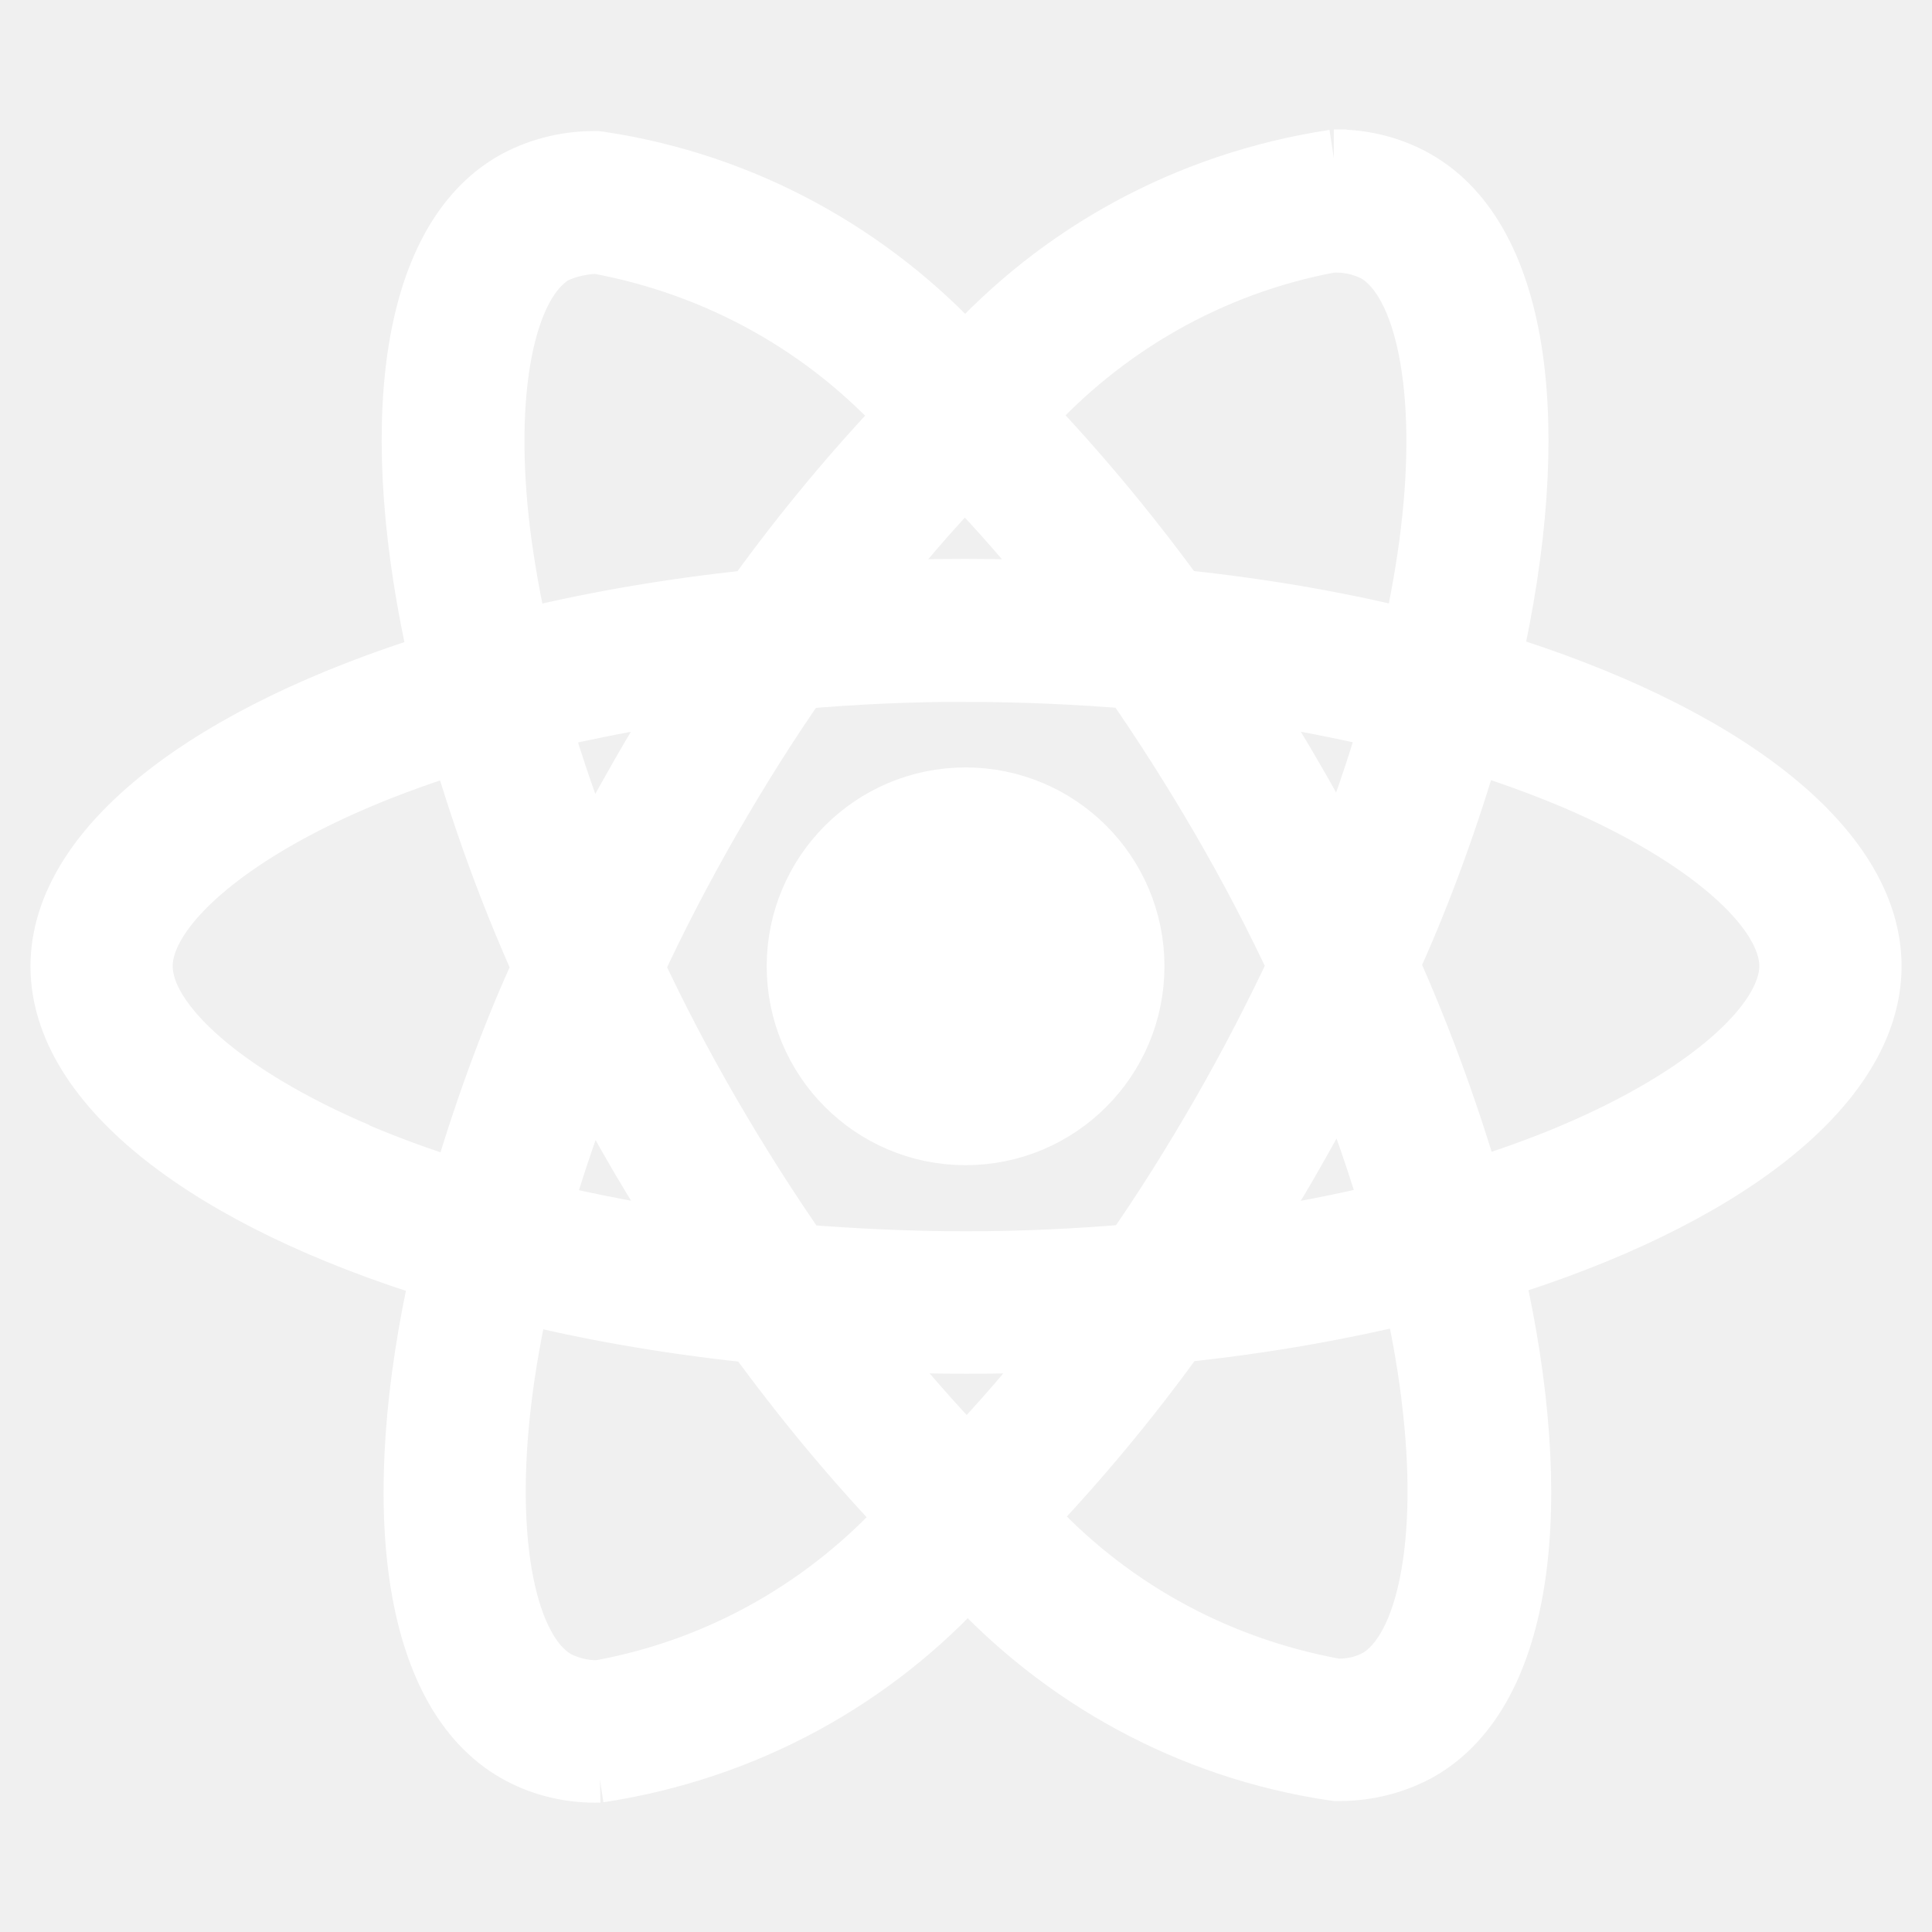
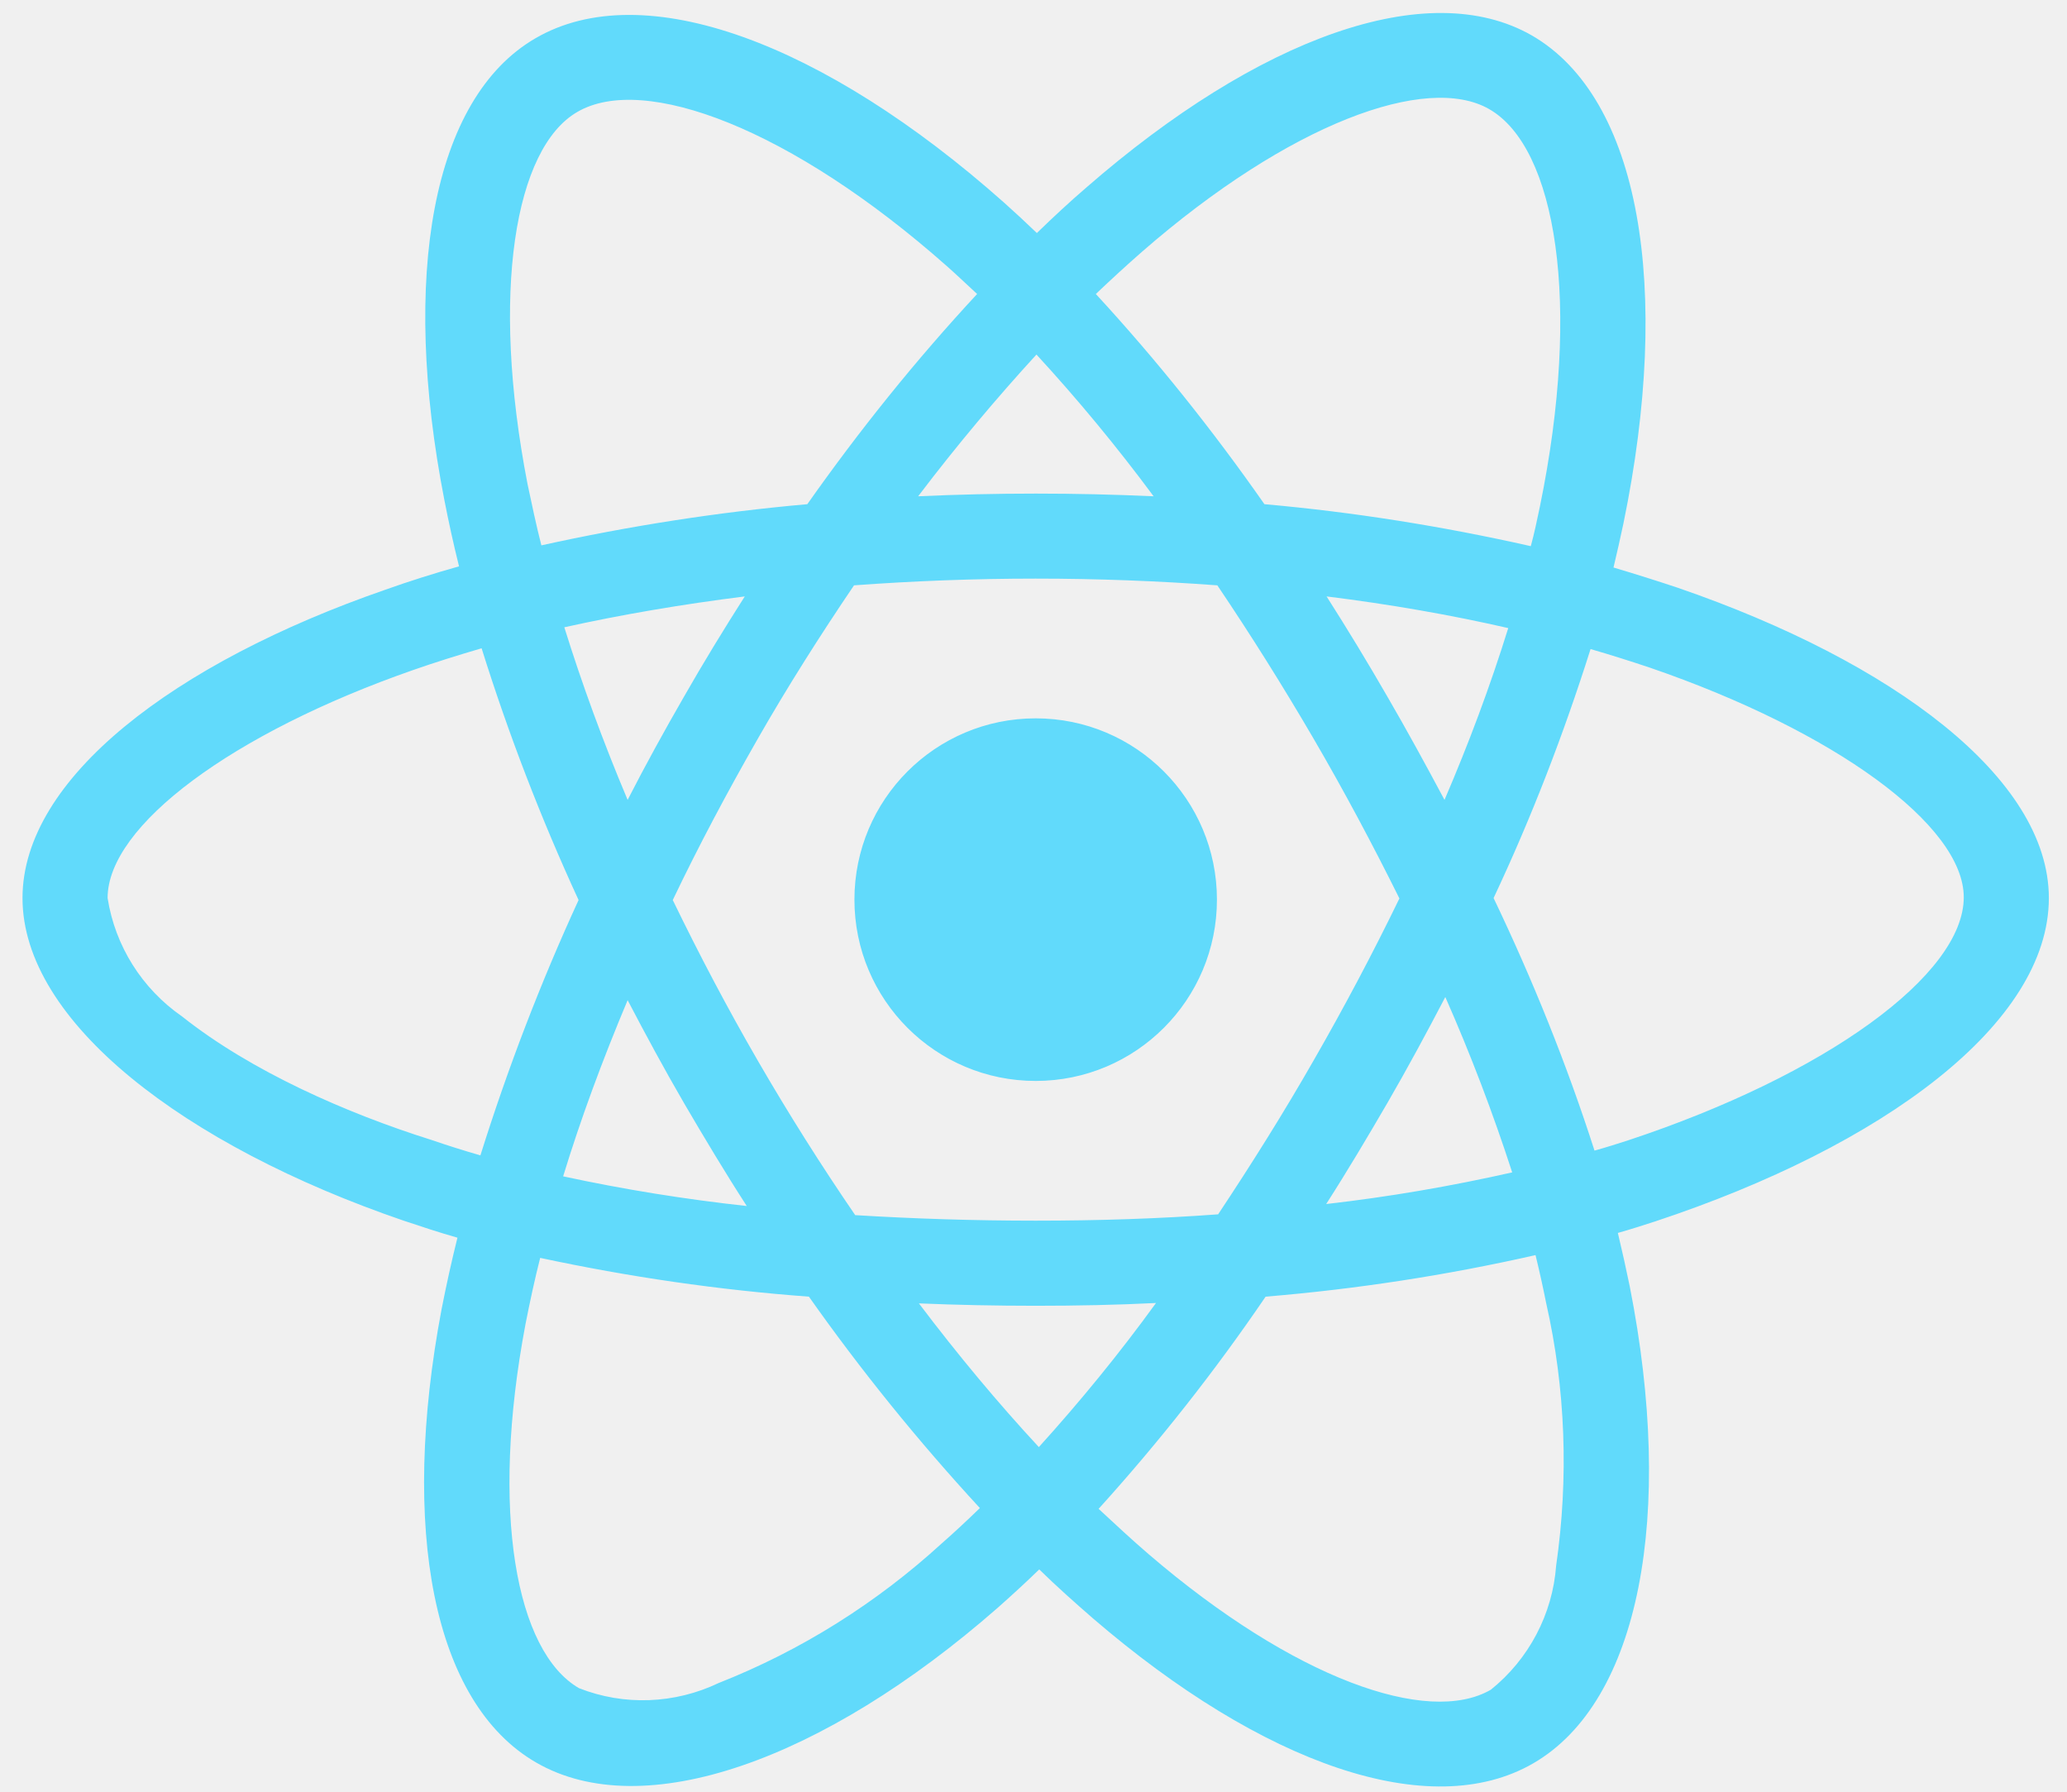
- <svg xmlns="http://www.w3.org/2000/svg" fill="#ffffff" viewBox="0 0 32 32" version="1.1" stroke="#ffffff">
-   <g id="SVGRepo_bgCarrier" stroke-width="0" />
-   <g id="SVGRepo_tracerCarrier" stroke-linecap="round" stroke-linejoin="round" />
-   <g id="SVGRepo_iconCarrier">
-     <path d="M14.313 22.211c0.55 0.025 1.112 0.043 1.681 0.043 0.575 0 1.143-0.012 1.7-0.043-0.557 0.72-1.107 1.357-1.689 1.964l0.008-0.008c-0.579-0.6-1.135-1.238-1.659-1.902l-0.041-0.054zM8.615 21.411c1.083 0.275 2.404 0.509 3.752 0.653l0.131 0.011c0.825 1.133 1.659 2.13 2.554 3.068l-0.011-0.012c-1.311 1.463-3.080 2.491-5.081 2.86l-0.055 0.008c-0.004 0-0.008 0-0.012 0-0.248 0-0.482-0.061-0.687-0.169l0.008 0.004c-0.832-0.475-1.193-2.292-0.912-4.627 0.067-0.575 0.177-1.18 0.312-1.797zM23.398 21.398c0.118 0.474 0.229 1.078 0.308 1.692l0.009 0.086c0.287 2.334-0.067 4.149-0.892 4.634-0.184 0.102-0.404 0.162-0.638 0.162-0.023 0-0.046-0.001-0.069-0.002l0.003 0c-2.053-0.375-3.821-1.396-5.129-2.841l-0.007-0.008c0.879-0.923 1.707-1.918 2.466-2.965l0.058-0.084c1.476-0.154 2.799-0.392 4.088-0.717l-0.197 0.042zM9.784 17.666c0.25 0.49 0.512 0.978 0.8 1.468q0.431 0.731 0.881 1.428c-0.868-0.127-1.706-0.287-2.507-0.482 0.225-0.787 0.507-1.602 0.825-2.416zM22.212 17.641c0.331 0.821 0.612 1.64 0.845 2.434-0.8 0.196-1.645 0.362-2.519 0.487 0.3-0.469 0.6-0.952 0.881-1.447 0.281-0.487 0.544-0.985 0.795-1.475zM7.619 12.292c0.436 1.478 0.904 2.714 1.449 3.906l-0.075-0.182c-0.466 1.005-0.927 2.234-1.305 3.499l-0.052 0.205c-0.706-0.217-1.274-0.43-1.827-0.669l0.115 0.044c-2.164-0.921-3.564-2.132-3.564-3.092s1.4-2.177 3.564-3.094c0.525-0.225 1.1-0.428 1.694-0.617zM24.358 12.287c0.605 0.187 1.18 0.396 1.718 0.622 2.164 0.925 3.564 2.134 3.564 3.094-0.006 0.96-1.406 2.174-3.57 3.093-0.525 0.225-1.1 0.427-1.693 0.616-0.44-1.483-0.908-2.718-1.451-3.912l0.076 0.188c0.464-1.004 0.926-2.233 1.303-3.498l0.053-0.206zM20.53 11.444c0.869 0.129 1.706 0.287 2.507 0.484-0.225 0.79-0.506 1.602-0.825 2.416-0.25-0.487-0.512-0.978-0.8-1.467-0.281-0.49-0.581-0.967-0.881-1.432zM11.458 11.444c-0.3 0.471-0.6 0.953-0.88 1.45-0.281 0.487-0.544 0.977-0.794 1.467-0.331-0.82-0.612-1.637-0.845-2.433 0.8-0.187 1.643-0.354 2.518-0.482zM16 11.126c0.925 0 1.846 0.042 2.752 0.116q0.761 1.091 1.478 2.324 0.697 1.2 1.272 2.432c-0.385 0.819-0.807 1.637-1.266 2.437-0.475 0.825-0.966 1.61-1.475 2.337-0.91 0.079-1.832 0.122-2.762 0.122-0.925 0-1.846-0.044-2.752-0.116-0.507-0.727-1.002-1.505-1.478-2.324q-0.697-1.2-1.272-2.432c0.379-0.821 0.807-1.641 1.266-2.442 0.475-0.825 0.966-1.607 1.475-2.334 0.91-0.080 1.832-0.122 2.762-0.122zM15.981 7.845c0.58 0.6 1.136 1.237 1.659 1.901l0.040 0.053c-0.55-0.025-1.112-0.042-1.681-0.042-0.575 0-1.143 0.012-1.7 0.042 0.556-0.72 1.106-1.357 1.689-1.964l-0.008 0.008zM9.88 4.033c2.053 0.376 3.82 1.397 5.129 2.841l0.007 0.008c-0.879 0.924-1.707 1.919-2.466 2.968l-0.058 0.084c-1.475 0.153-2.798 0.389-4.086 0.714l0.196-0.042c-0.14-0.612-0.244-1.205-0.317-1.774-0.287-2.334 0.067-4.149 0.892-4.632 0.206-0.097 0.447-0.157 0.701-0.165l0.003-0zM22.090 4.008v0.008c0.013-0 0.028-0.001 0.044-0.001 0.239 0 0.464 0.059 0.662 0.163l-0.008-0.004c0.832 0.477 1.193 2.293 0.912 4.629-0.067 0.575-0.177 1.181-0.312 1.799-1.085-0.278-2.406-0.513-3.754-0.656l-0.128-0.011c-0.826-1.134-1.66-2.131-2.555-3.070l0.012 0.012c1.311-1.46 3.077-2.488 5.074-2.859l0.056-0.009zM22.096 2.646c-2.442 0.371-4.556 1.557-6.1 3.268l-0.008 0.009c-1.555-1.71-3.669-2.888-6.051-3.245l-0.056-0.007c-0.013-0-0.029-0-0.045-0-0.491 0-0.952 0.129-1.351 0.355l0.014-0.007c-1.718 0.991-2.103 4.079-1.216 7.954-3.804 1.175-6.278 3.053-6.278 5.032 0 1.987 2.487 3.87 6.302 5.036-0.88 3.89-0.487 6.983 1.235 7.973 0.378 0.217 0.832 0.344 1.315 0.344 0.022 0 0.044-0 0.065-0.001l-0.003 0c2.442-0.371 4.556-1.558 6.1-3.27l0.008-0.009c1.555 1.711 3.669 2.889 6.051 3.246l0.056 0.007c0.015 0 0.034 0 0.052 0 0.488 0 0.947-0.128 1.344-0.351l-0.014 0.007c1.717-0.99 2.103-4.078 1.216-7.954 3.79-1.165 6.264-3.047 6.264-5.029 0-1.987-2.487-3.87-6.302-5.039 0.88-3.886 0.487-6.982-1.235-7.973-0.382-0.219-0.84-0.348-1.328-0.348-0.013 0-0.026 0-0.039 0l0.002-0zM18.787 16.005c0 1.543-1.251 2.794-2.794 2.794s-2.794-1.251-2.794-2.794c0-1.543 1.251-2.794 2.794-2.794 0.772 0 1.47 0.313 1.976 0.818v0c0.506 0.506 0.818 1.204 0.818 1.976 0 0 0 0 0 0v0z" />
-   </g>
+ <svg xmlns="http://www.w3.org/2000/svg" width="90" height="78" viewBox="0 0 90 78" fill="none">
+   <path d="M73.046 25.585C72.115 25.275 71.185 24.982 70.254 24.706C70.409 24.069 70.547 23.431 70.685 22.794C72.805 12.523 71.409 4.269 66.704 1.546C62.172 -1.056 54.78 1.649 47.301 8.163C46.56 8.801 45.836 9.473 45.147 10.145C44.681 9.697 44.199 9.249 43.716 8.818C35.876 1.856 28.018 -1.073 23.313 1.667C18.798 4.286 17.454 12.058 19.35 21.777C19.539 22.742 19.746 23.69 19.987 24.655C18.884 24.965 17.799 25.309 16.782 25.671C7.58 28.859 0.98 33.891 0.98 39.095C0.98 44.472 8.011 49.866 17.575 53.14C18.35 53.398 19.126 53.657 19.918 53.881C19.66 54.915 19.436 55.931 19.229 56.983C17.42 66.547 18.833 74.129 23.348 76.731C28 79.419 35.824 76.662 43.441 69.993C44.044 69.459 44.647 68.907 45.25 68.322C46.008 69.063 46.801 69.769 47.594 70.458C54.969 76.8 62.258 79.368 66.756 76.766C71.409 74.077 72.925 65.926 70.961 56C70.806 55.242 70.633 54.467 70.444 53.674C70.995 53.519 71.529 53.347 72.064 53.174C82.007 49.883 89.21 44.558 89.21 39.095C89.21 33.874 82.42 28.808 73.046 25.585ZM49.73 10.955C56.141 5.372 62.121 3.183 64.843 4.751C67.756 6.423 68.876 13.178 67.049 22.052C66.928 22.638 66.808 23.207 66.653 23.776C62.827 22.914 58.95 22.294 55.055 21.949C52.815 18.744 50.368 15.677 47.714 12.799C48.386 12.161 49.041 11.558 49.73 10.955ZM29.793 48.039C30.671 49.538 31.567 51.038 32.515 52.502C29.827 52.209 27.156 51.779 24.52 51.21C25.278 48.728 26.226 46.161 27.328 43.541C28.121 45.058 28.931 46.557 29.793 48.039ZM24.571 27.308C27.053 26.757 29.689 26.309 32.429 25.964C31.516 27.395 30.62 28.859 29.775 30.341C28.931 31.806 28.104 33.305 27.328 34.822C26.243 32.254 25.329 29.738 24.571 27.308ZM29.293 39.182C30.43 36.803 31.671 34.477 32.981 32.185C34.29 29.893 35.703 27.67 37.185 25.482C39.77 25.292 42.407 25.189 45.095 25.189C47.783 25.189 50.437 25.292 53.005 25.482C54.469 27.653 55.865 29.876 57.192 32.151C58.519 34.425 59.76 36.752 60.932 39.113C59.777 41.491 58.536 43.834 57.209 46.144C55.9 48.435 54.504 50.658 53.039 52.864C50.471 53.054 47.8 53.14 45.095 53.14C42.389 53.14 39.77 53.054 37.237 52.899C35.738 50.71 34.325 48.47 32.998 46.178C31.671 43.886 30.447 41.56 29.293 39.182ZM60.415 48.005C61.294 46.488 62.121 44.954 62.931 43.404C64.033 45.902 64.998 48.435 65.843 51.038C63.172 51.641 60.466 52.106 57.744 52.416C58.674 50.968 59.553 49.486 60.415 48.005ZM62.896 34.822C62.086 33.305 61.259 31.789 60.397 30.307C59.553 28.842 58.674 27.395 57.761 25.964C60.535 26.309 63.189 26.774 65.671 27.343C64.878 29.893 63.947 32.375 62.896 34.822ZM45.129 15.435C46.939 17.4 48.645 19.468 50.23 21.605C46.818 21.449 43.389 21.449 39.977 21.605C41.666 19.381 43.406 17.314 45.129 15.435ZM25.14 4.872C28.035 3.183 34.463 5.596 41.235 11.592C41.666 11.972 42.096 12.385 42.545 12.799C39.874 15.677 37.409 18.744 35.152 21.949C31.257 22.294 27.397 22.897 23.572 23.741C23.348 22.863 23.158 21.966 22.969 21.07C21.349 12.73 22.417 6.44 25.14 4.872ZM20.918 50.297C20.194 50.09 19.488 49.866 18.781 49.624C15.111 48.47 10.94 46.643 7.925 44.248C6.184 43.042 5.012 41.181 4.685 39.095C4.685 35.942 10.13 31.91 17.988 29.169C18.971 28.825 19.97 28.515 20.97 28.222C22.141 31.961 23.555 35.632 25.192 39.182C23.537 42.783 22.107 46.505 20.918 50.297ZM41.011 67.184C38.167 69.786 34.876 71.854 31.292 73.267C29.379 74.181 27.173 74.267 25.209 73.491C22.469 71.906 21.331 65.823 22.882 57.638C23.072 56.672 23.279 55.708 23.52 54.76C27.38 55.587 31.275 56.156 35.221 56.448C37.495 59.671 39.994 62.755 42.665 65.651C42.114 66.185 41.562 66.702 41.011 67.184ZM45.233 62.997C43.475 61.101 41.717 58.999 40.011 56.741C41.666 56.81 43.372 56.845 45.095 56.845C46.87 56.845 48.61 56.81 50.334 56.724C48.748 58.913 47.042 60.998 45.233 62.997ZM67.756 68.166C67.6 70.269 66.567 72.233 64.912 73.56C62.172 75.146 56.331 73.078 50.023 67.667C49.3 67.046 48.576 66.374 47.835 65.685C50.471 62.773 52.901 59.688 55.107 56.448C59.053 56.121 62.982 55.518 66.859 54.639C67.032 55.346 67.187 56.052 67.325 56.741C68.169 60.464 68.307 64.341 67.756 68.166ZM70.892 49.642C70.409 49.797 69.927 49.952 69.427 50.09C68.221 46.333 66.739 42.663 65.033 39.095C66.687 35.58 68.083 31.961 69.255 28.256C70.151 28.515 71.013 28.79 71.84 29.066C79.87 31.823 85.505 35.925 85.505 39.061C85.505 42.438 79.491 46.798 70.892 49.642ZM45.095 47.057C49.455 47.057 52.987 43.524 52.987 39.164C52.987 34.804 49.455 31.272 45.095 31.272C40.735 31.272 37.203 34.804 37.203 39.164C37.203 43.524 40.735 47.057 45.095 47.057Z" fill="#61DAFB" />
</svg>
